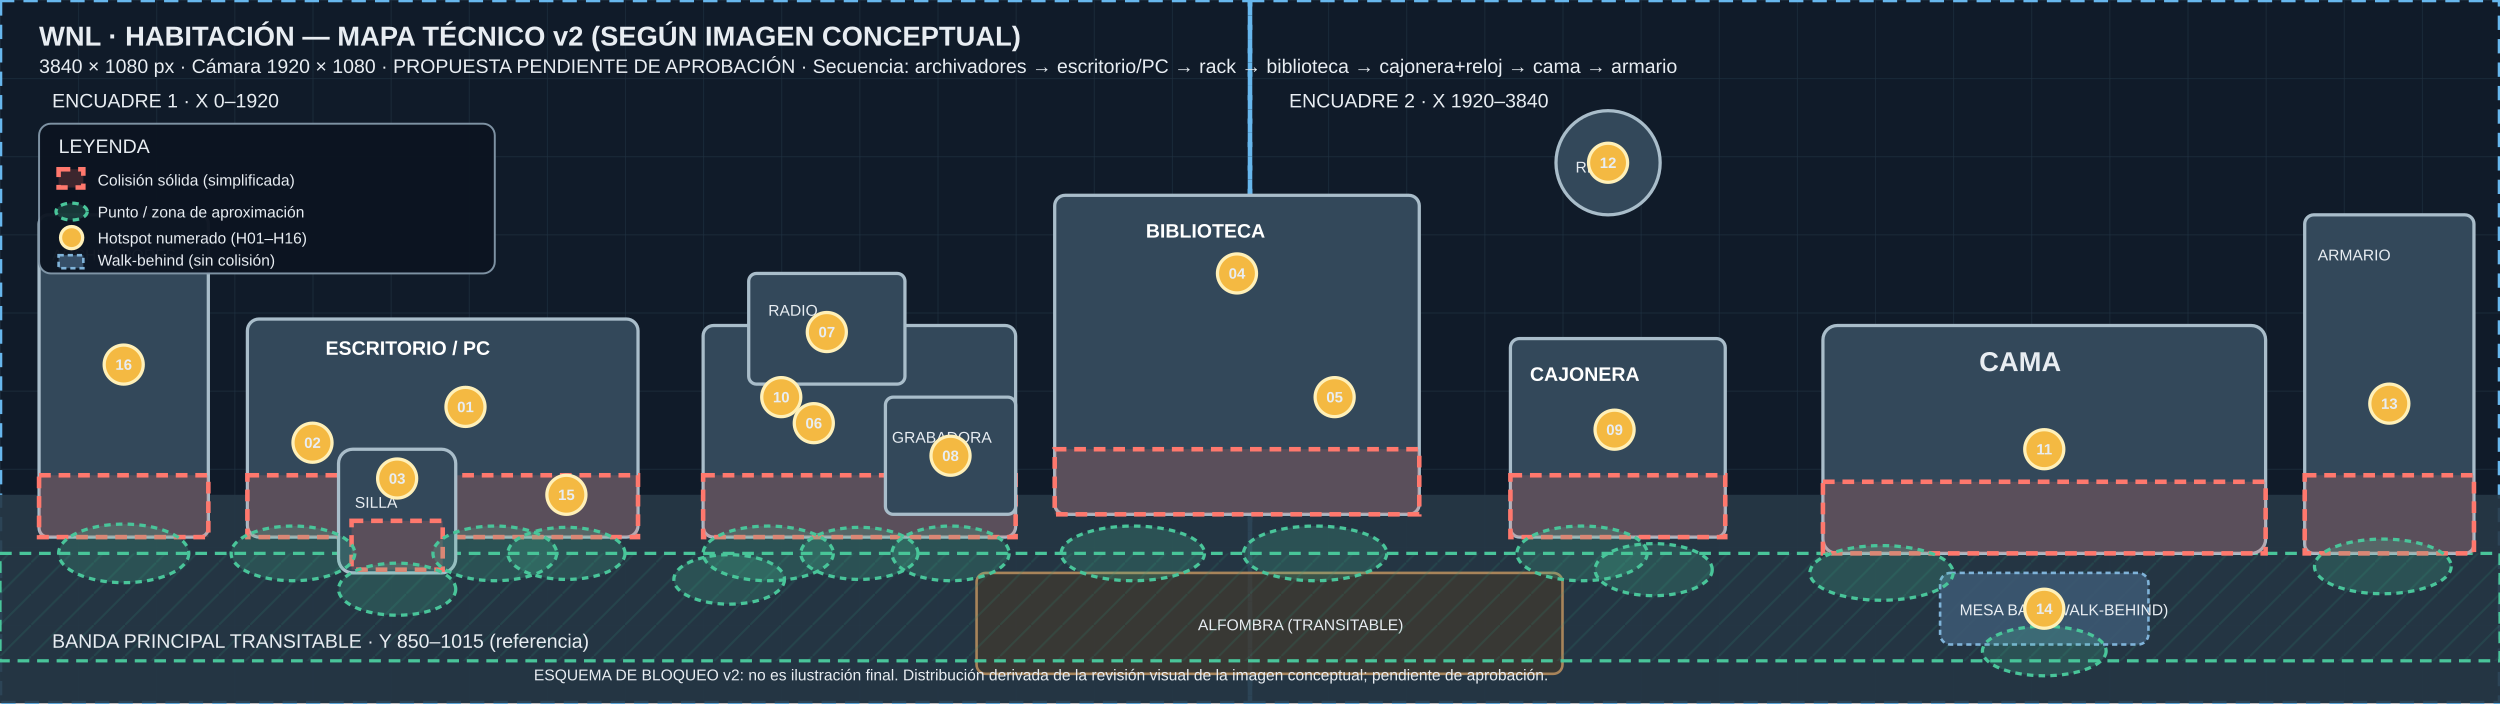
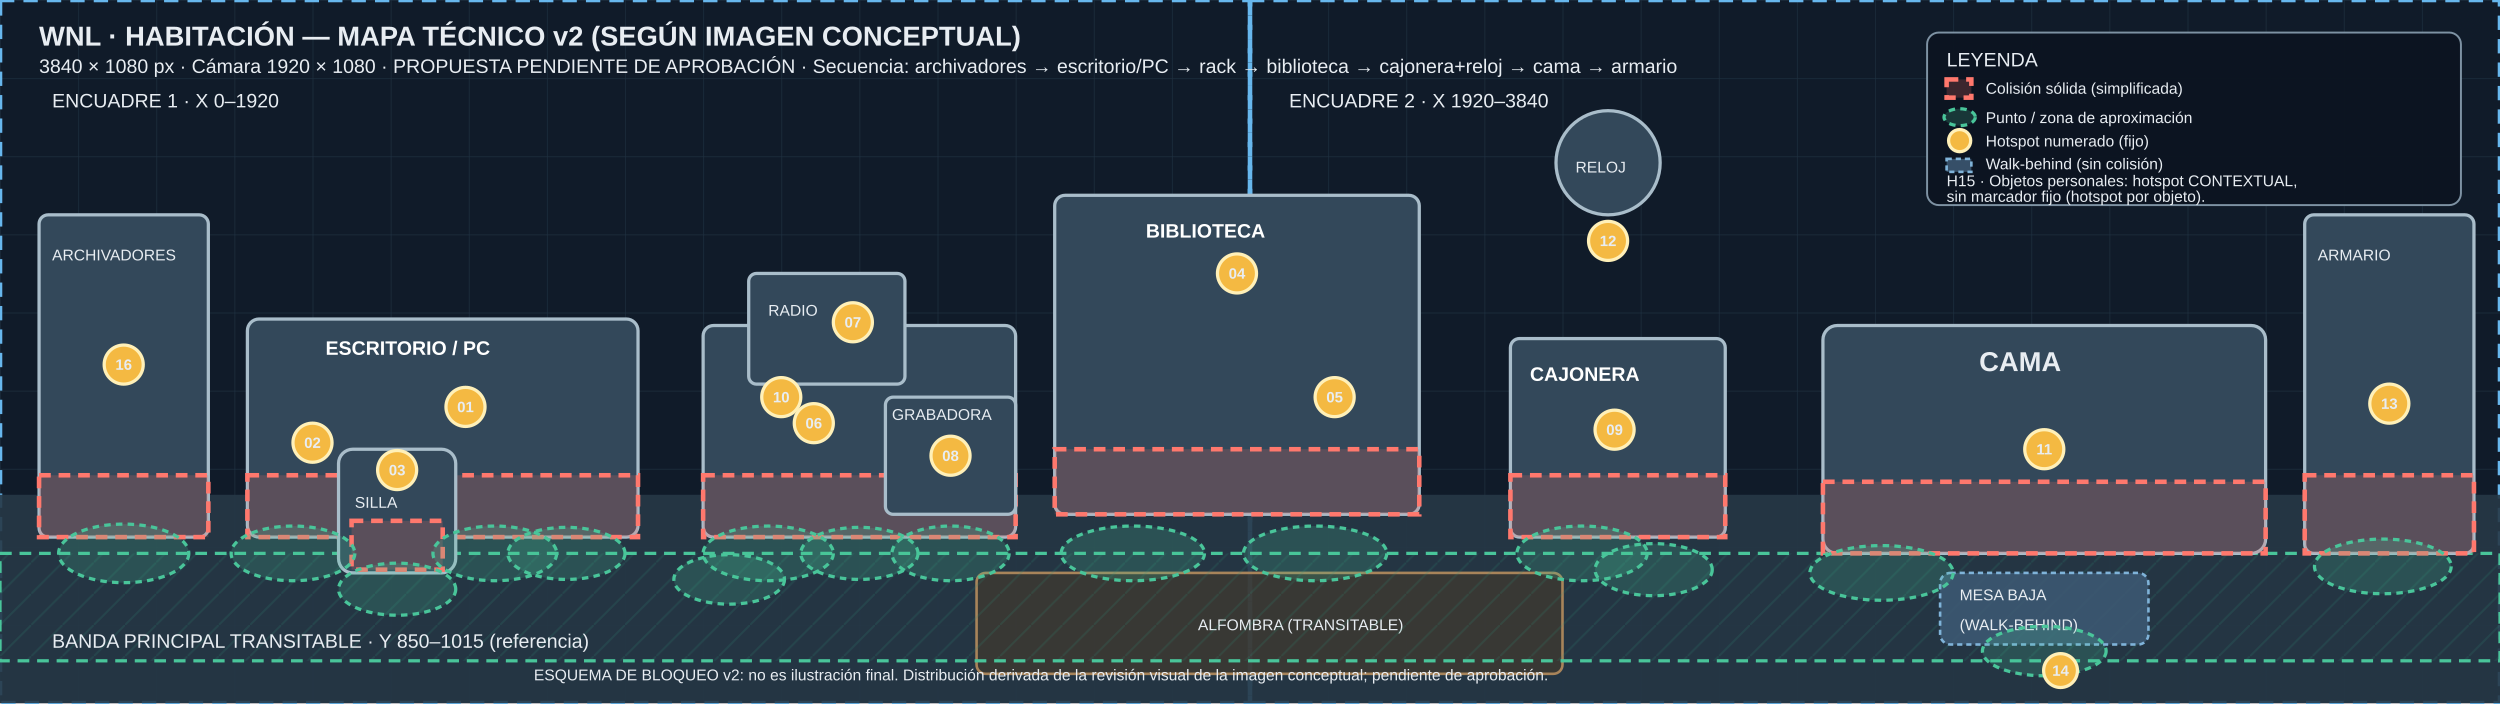
<svg xmlns="http://www.w3.org/2000/svg" width="3840" height="1080" viewBox="0 0 3840 1080">
  <defs>
    <pattern id="grid" width="120" height="120" patternUnits="userSpaceOnUse">
      <path d="M120 0H0V120" fill="none" stroke="#294052" stroke-width="2" opacity=".55" />
    </pattern>
    <pattern id="walk" width="48" height="48" patternUnits="userSpaceOnUse">
      <path d="M0 48L48 0" stroke="#2e8b74" stroke-width="3" opacity=".18" />
    </pattern>
    <pattern id="carpet" width="36" height="36" patternUnits="userSpaceOnUse">
      <path d="M0 36H36V0" fill="none" stroke="#8a6d3b" stroke-width="2" opacity=".25" />
    </pattern>
    <style>
 text{font-family:Arial,sans-serif;fill:#e8edf2}
 .small{font-size:24px}.med{font-size:30px}.large{font-size:42px;font-weight:bold}
 .furniture{fill:#33485a;stroke:#a9bdca;stroke-width:5}
 .collision{fill:#df665e;fill-opacity:.23;stroke:#ff786d;stroke-width:7;stroke-dasharray:18 12}
 .hot{fill:#f4b942;stroke:#fff0b8;stroke-width:5}
 .approach{fill:#49c59a;fill-opacity:.2;stroke:#49c59a;stroke-width:5;stroke-dasharray:10 8}
 .camera{fill:none;stroke:#67b7ed;stroke-width:7;stroke-dasharray:22 14}
 .label{font-size:30px;font-weight:bold;fill:#fff}
 .walkbehind{fill:#3d5a75;fill-opacity:.85;stroke:#7fb3d9;stroke-width:4;stroke-dasharray:8 6}
 .carpet{fill:#4a3a28;fill-opacity:.55;stroke:#a8845a;stroke-width:4}
 </style>
  </defs>
  <rect width="3840" height="1080" fill="#101b29" />
  <rect width="3840" height="1080" fill="url(#grid)" />
  <rect x="0" y="0" width="1920" height="1080" class="camera" />
  <rect x="1920" y="0" width="1920" height="1080" class="camera" />
  <text x="60" y="70" class="large">WNL · HABITACIÓN — MAPA TÉCNICO v2 (SEGÚN IMAGEN CONCEPTUAL)</text>
  <text x="60" y="112" class="med">3840 × 1080 px · Cámara 1920 × 1080 · PROPUESTA PENDIENTE DE APROBACIÓN · Secuencia: archivadores → escritorio/PC → rack → biblioteca → cajonera+reloj → cama → armario</text>
  <text x="80" y="165" class="med" fill="#67b7ed">ENCUADRE 1 · X 0–1920</text>
  <text x="1980" y="165" class="med" fill="#67b7ed">ENCUADRE 2 · X 1920–3840</text>
  <path d="M0 760H3840V1080H0Z" fill="#263746" opacity=".9" />
  <rect x="1500" y="880" width="900" height="155" rx="14" class="carpet" fill="url(#carpet)" />
  <text x="1840" y="968" class="small" fill="#d9b98a">ALFOMBRA (TRANSITABLE)</text>
  <path d="M0 850H3840V1015H0Z" fill="url(#walk)" stroke="#49c59a" stroke-width="5" stroke-dasharray="18 12" />
  <text x="80" y="995" class="med" fill="#72e0b8">BANDA PRINCIPAL TRANSITABLE · Y 850–1015 (referencia)</text>
  <g>
    <rect x="60" y="330" width="260" height="495" rx="14" class="furniture" />
    <text x="80" y="400" class="small">ARCHIVADORES</text>
    <rect x="60" y="730" width="260" height="95" class="collision" />
    <rect x="380" y="490" width="600" height="335" rx="18" class="furniture" />
    <text x="500" y="545" class="label">ESCRITORIO / PC</text>
    <rect x="380" y="730" width="600" height="95" class="collision" />
    <rect x="520" y="690" width="180" height="190" rx="22" class="furniture" />
    <text x="545" y="780" class="small">SILLA</text>
    <rect x="540" y="800" width="140" height="75" class="collision" />
    <rect x="1080" y="500" width="480" height="325" rx="16" class="furniture" />
    <text x="1160" y="560" class="label">RACK EQUIPOS</text>
    <rect x="1080" y="730" width="480" height="95" class="collision" />
    <rect x="1150" y="420" width="240" height="170" rx="12" class="furniture" />
    <text x="1180" y="485" class="small">RADIO</text>
    <rect x="1360" y="610" width="200" height="180" rx="12" class="furniture" />
-     <text x="1370" y="680" class="small">GRABADORA</text>
+     <text x="1370" y="645" class="small">GRABADORA</text>
    <rect x="1620" y="300" width="560" height="490" rx="16" class="furniture" />
    <text x="1760" y="365" class="label">BIBLIOTECA</text>
    <rect x="1620" y="690" width="560" height="100" class="collision" />
    <rect x="2320" y="520" width="330" height="305" rx="14" class="furniture" />
    <text x="2350" y="585" class="label">CAJONERA</text>
    <rect x="2320" y="730" width="330" height="95" class="collision" />
    <rect x="2390" y="170" width="160" height="160" rx="80" class="furniture" />
    <text x="2420" y="265" class="small">RELOJ</text>
    <rect x="2800" y="500" width="680" height="350" rx="22" class="furniture" />
    <text x="3040" y="570" class="large">CAMA</text>
    <rect x="2800" y="740" width="680" height="110" class="collision" />
    <rect x="3540" y="330" width="260" height="520" rx="14" class="furniture" />
    <text x="3560" y="400" class="small">ARMARIO</text>
    <rect x="3540" y="730" width="260" height="120" class="collision" />
  </g>
  <rect x="2980" y="880" width="320" height="110" rx="16" class="walkbehind" />
-   <text x="3010" y="945" class="small">MESA BAJA (WALK-BEHIND)</text>
+   <text x="3010" y="922" class="small">MESA BAJA</text>
+   <text x="3010" y="968" class="small" fill="#a8c8e0">(WALK-BEHIND)</text>
  <g class="approach">
    <ellipse cx="190" cy="850" rx="100" ry="45" />
    <ellipse cx="450" cy="850" rx="95" ry="42" />
    <ellipse cx="760" cy="850" rx="95" ry="42" />
    <ellipse cx="610" cy="905" rx="90" ry="40" />
    <ellipse cx="1180" cy="850" rx="100" ry="42" />
    <ellipse cx="1320" cy="850" rx="90" ry="40" />
    <ellipse cx="1460" cy="850" rx="90" ry="42" />
    <ellipse cx="1120" cy="890" rx="85" ry="38" />
    <ellipse cx="1740" cy="850" rx="110" ry="42" />
    <ellipse cx="2020" cy="850" rx="110" ry="42" />
    <ellipse cx="2430" cy="850" rx="100" ry="42" />
    <ellipse cx="2540" cy="875" rx="90" ry="40" />
    <ellipse cx="2890" cy="880" rx="110" ry="42" />
    <ellipse cx="3140" cy="1000" rx="95" ry="38" />
    <ellipse cx="3660" cy="870" rx="105" ry="42" />
    <ellipse cx="870" cy="850" rx="90" ry="40" />
  </g>
  <g class="hot">
    <circle cx="715" cy="625" r="30" />
    <circle cx="480" cy="680" r="30" />
-     <circle cx="610" cy="735" r="30" />
+     <circle cx="610" cy="722" r="30" />
    <circle cx="190" cy="560" r="30" />
    <circle cx="1900" cy="420" r="30" />
    <circle cx="2050" cy="610" r="30" />
    <circle cx="1250" cy="650" r="30" />
-     <circle cx="1270" cy="510" r="30" />
+     <circle cx="1310" cy="495" r="30" />
    <circle cx="1460" cy="700" r="30" />
    <circle cx="1200" cy="610" r="30" />
    <circle cx="2480" cy="660" r="30" />
    <circle cx="3140" cy="690" r="30" />
-     <circle cx="2470" cy="250" r="30" />
+     <circle cx="2470" cy="370" r="30" />
    <circle cx="3670" cy="620" r="30" />
-     <circle cx="3140" cy="935" r="30" />
-     <circle cx="870" cy="760" r="30" />
+     <circle cx="3165" cy="1030" r="26" />
  </g>
  <g fill="#182333" font-size="23" font-weight="bold" text-anchor="middle">
    <text x="715" y="633">01</text>
    <text x="480" y="688">02</text>
-     <text x="610" y="743">03</text>
+     <text x="610" y="730">03</text>
    <text x="190" y="568">16</text>
    <text x="1900" y="428">04</text>
    <text x="2050" y="618">05</text>
    <text x="1250" y="658">06</text>
-     <text x="1270" y="518">07</text>
+     <text x="1310" y="503">07</text>
    <text x="1460" y="708">08</text>
    <text x="1200" y="618">10</text>
    <text x="2480" y="668">09</text>
    <text x="3140" y="698">11</text>
-     <text x="2470" y="258">12</text>
+     <text x="2470" y="378">12</text>
    <text x="3670" y="628">13</text>
-     <text x="3140" y="943">14</text>
-     <text x="870" y="768">15</text>
+     <text x="3165" y="1038">14</text>
  </g>
-   <rect x="60" y="190" width="700" height="230" rx="18" fill="#0b1420" stroke="#8297a8" stroke-width="3" opacity=".96" />
-   <text x="90" y="235" class="med">LEYENDA</text>
-   <rect x="90" y="260" width="38" height="28" class="collision" />
-   <text x="150" y="285" class="small">Colisión sólida (simplificada)</text>
-   <ellipse cx="110" cy="325" rx="24" ry="13" class="approach" />
-   <text x="150" y="334" class="small">Punto / zona de aproximación</text>
-   <circle cx="110" cy="365" r="17" class="hot" />
-   <text x="150" y="374" class="small">Hotspot numerado (H01–H16)</text>
-   <rect x="90" y="392" width="38" height="20" class="walkbehind" />
-   <text x="150" y="408" class="small">Walk-behind (sin colisión)</text>
+   <rect x="2960" y="50" width="820" height="265" rx="18" fill="#0b1420" stroke="#8297a8" stroke-width="3" opacity=".96" />
+   <text x="2990" y="102" class="med">LEYENDA</text>
+   <rect x="2990" y="122" width="38" height="28" class="collision" />
+   <text x="3050" y="144" class="small">Colisión sólida (simplificada)</text>
+   <ellipse cx="3010" cy="180" rx="24" ry="13" class="approach" />
+   <text x="3050" y="189" class="small">Punto / zona de aproximación</text>
+   <circle cx="3010" cy="216" r="17" class="hot" />
+   <text x="3050" y="225" class="small">Hotspot numerado (fijo)</text>
+   <rect x="2990" y="244" width="38" height="20" class="walkbehind" />
+   <text x="3050" y="260" class="small">Walk-behind (sin colisión)</text>
+   <text x="2990" y="286" class="small" fill="#f4b942">H15 · Objetos personales: hotspot CONTEXTUAL,</text>
+   <text x="2990" y="310" class="small" fill="#f4b942">sin marcador fijo (hotspot por objeto).</text>
  <text x="820" y="1045" class="small">ESQUEMA DE BLOQUEO v2: no es ilustración final. Distribución derivada de la revisión visual de la imagen conceptual; pendiente de aprobación.</text>
</svg>
